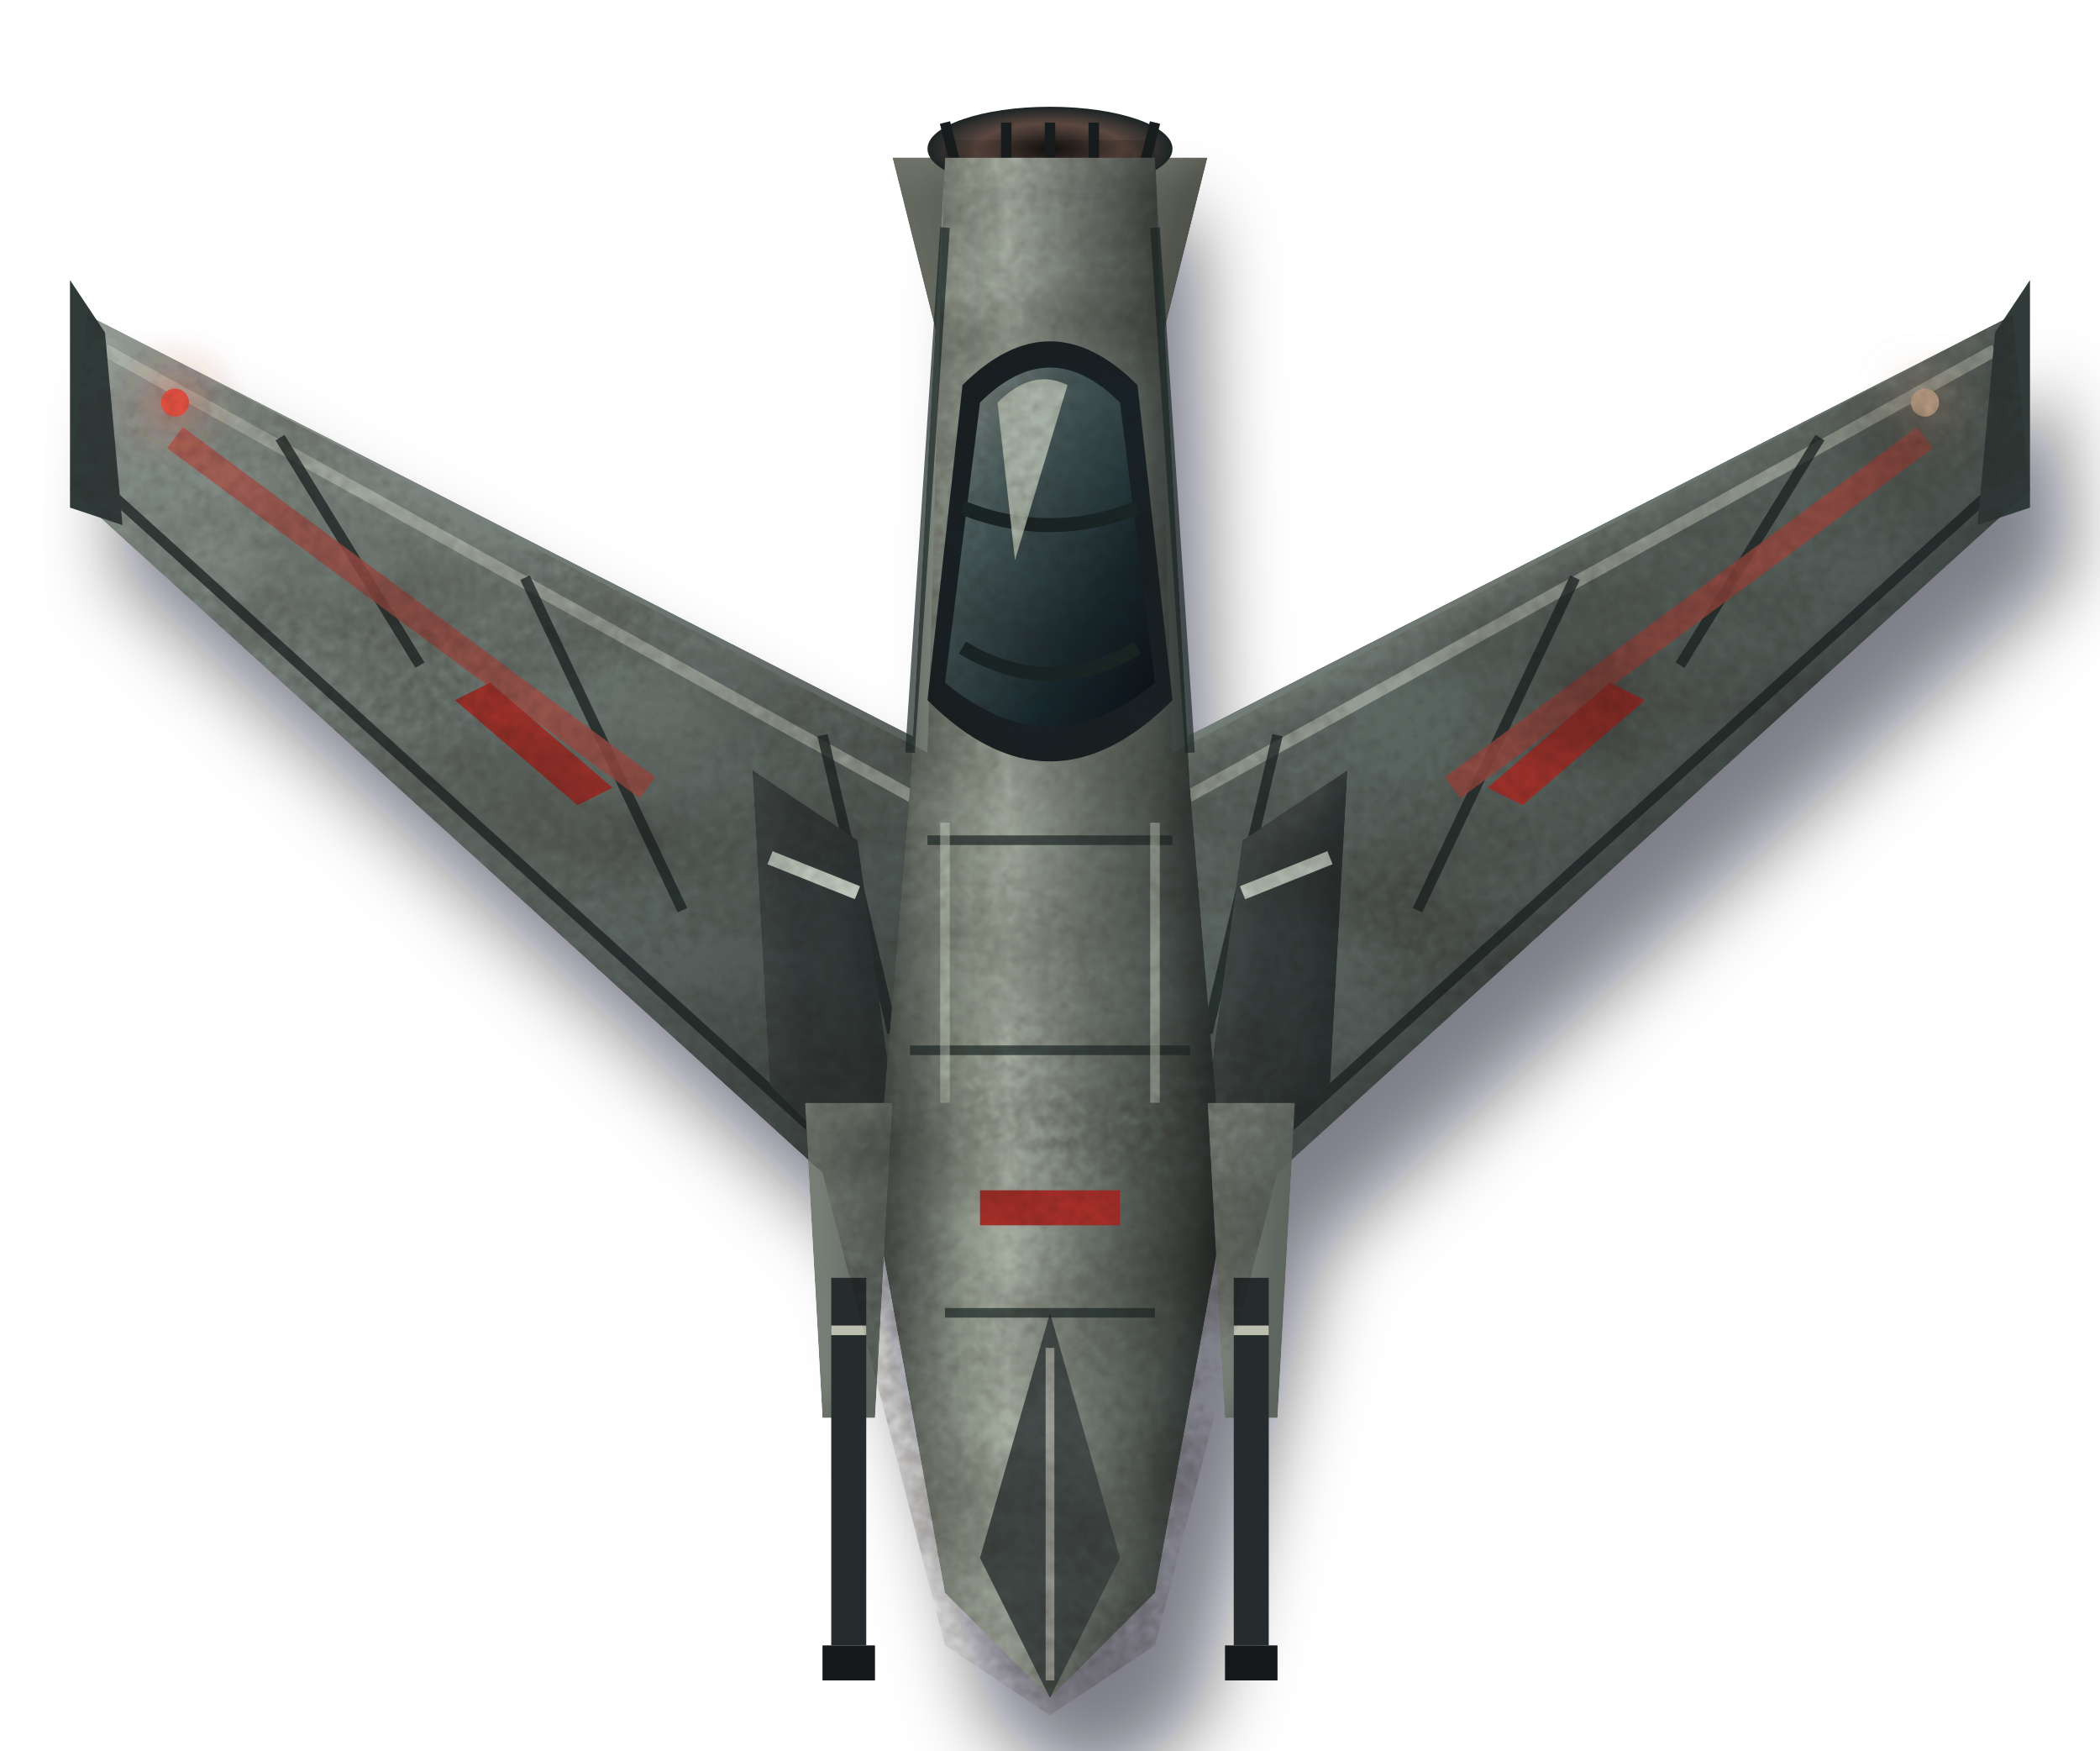
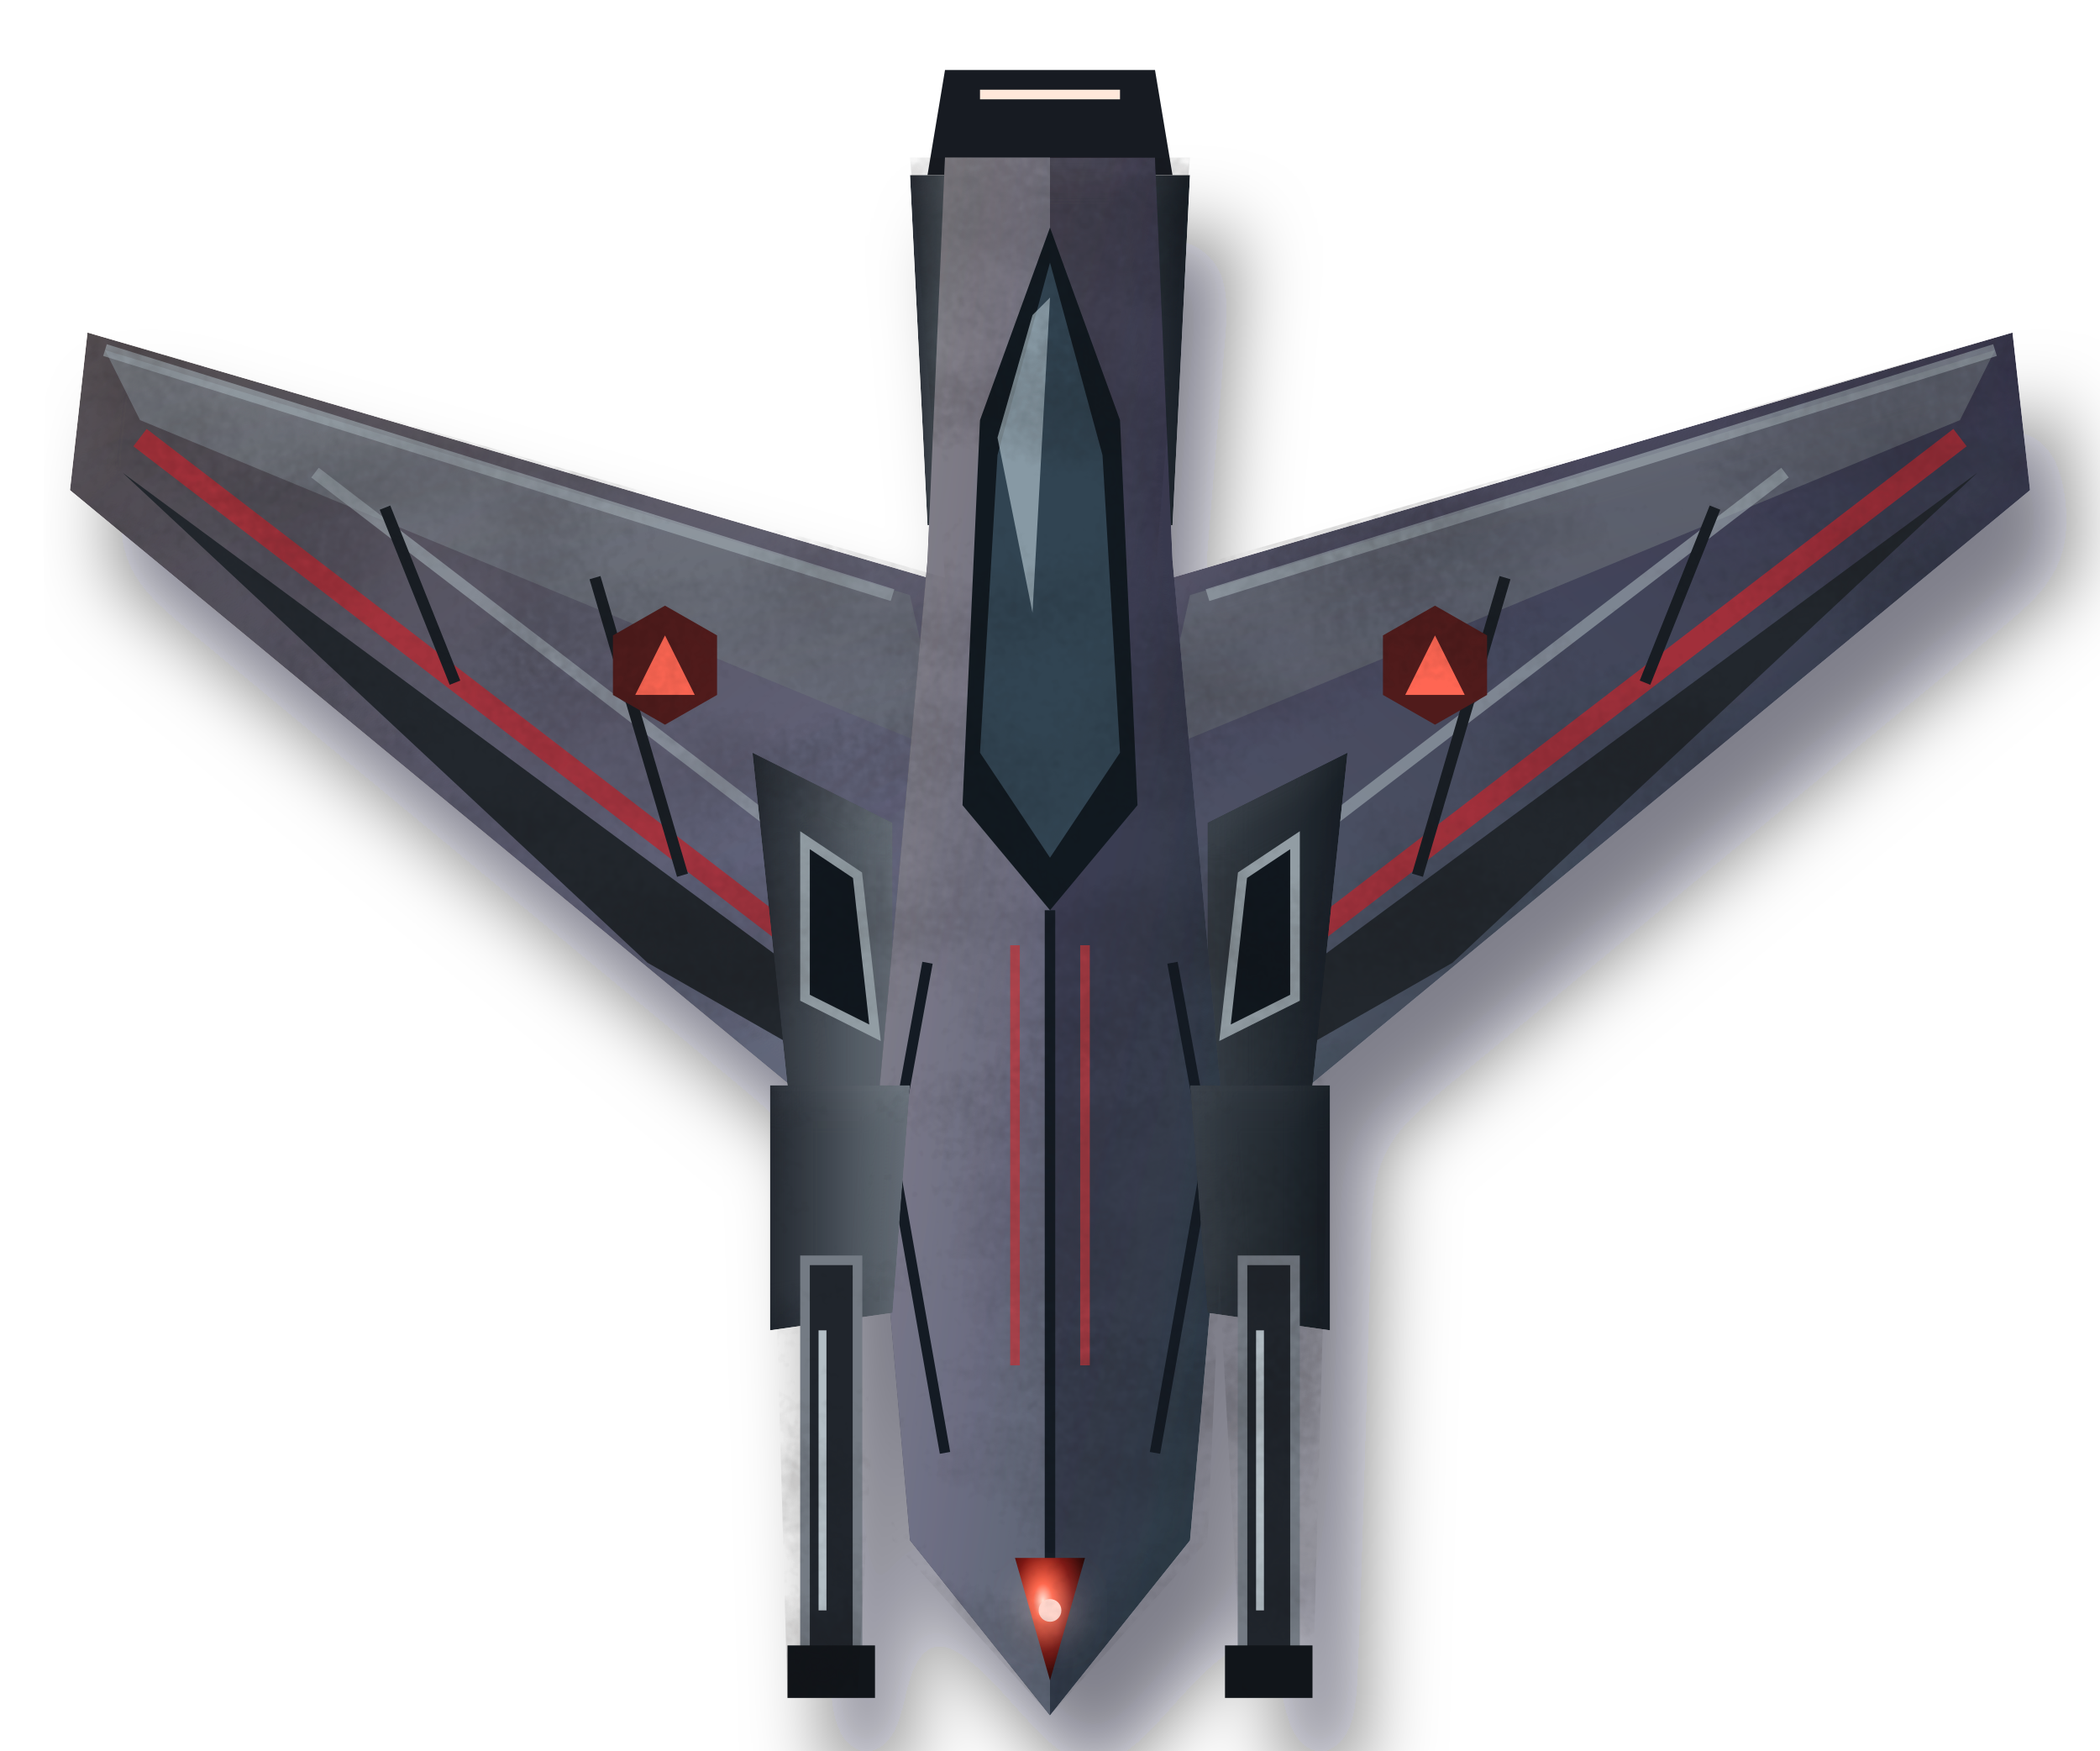
<svg xmlns="http://www.w3.org/2000/svg" xmlns:xlink="http://www.w3.org/1999/xlink" width="120" height="100" viewBox="0 0 120 100">
  <defs>
-     <filter id="bevel" x="-5%" y="-5%" width="110%" height="110%" color-interpolation-filters="sRGB">
+     <filter id="hull" x="-5%" y="-5%" width="110%" height="110%" color-interpolation-filters="sRGB">
      <feGaussianBlur in="SourceAlpha" stdDeviation="1.1" result="height" />
-       <feDiffuseLighting in="height" surfaceScale="2.6" diffuseConstant="1.18" lighting-color="#fff" result="diffuse">
-         <feDistantLight azimuth="225" elevation="52" />
+       <feDiffuseLighting in="height" surfaceScale="2.4" diffuseConstant="1.22" lighting-color="#fff" result="diffuse">
+         <feDistantLight azimuth="225" elevation="54" />
      </feDiffuseLighting>
-       <feSpecularLighting in="height" surfaceScale="2.6" specularConstant=".75" specularExponent="18" lighting-color="#fff4df" result="specular">
-         <feDistantLight azimuth="225" elevation="44" />
+       <feSpecularLighting in="height" surfaceScale="2.4" specularConstant=".95" specularExponent="30" lighting-color="#f4f9ff" result="specular">
+         <feDistantLight azimuth="225" elevation="40" />
+       </feSpecularLighting>
+       <feSpecularLighting in="height" surfaceScale="2.4" specularConstant=".5" specularExponent="14" lighting-color="#7fc4ff" result="rim">
+         <feDistantLight azimuth="30" elevation="24" />
      </feSpecularLighting>
      <feComposite in="SourceGraphic" in2="diffuse" operator="arithmetic" k1="1" result="lit" />
-       <feComposite in="specular" in2="SourceAlpha" operator="in" result="gloss" />
-       <feComposite in="gloss" in2="lit" operator="arithmetic" k2=".38" k3="1" result="shaded" />
+       <feComposite in="specular" in2="rim" operator="arithmetic" k2="1" k3=".55" result="gloss0" />
+       <feComposite in="gloss0" in2="SourceAlpha" operator="in" result="gloss" />
+       <feComposite in="gloss" in2="lit" operator="arithmetic" k2=".42" k3="1" result="shaded" />
      <feComposite in="shaded" in2="SourceAlpha" operator="in" />
    </filter>
-     <filter id="grime" x="0" y="0" width="100%" height="100%" color-interpolation-filters="sRGB">
-       <feTurbulence type="fractalNoise" baseFrequency=".07 .12" numOctaves="3" seed="13" result="mottle" />
-       <feTurbulence type="fractalNoise" baseFrequency="1.4" numOctaves="2" seed="5" result="grain" />
-       <feComposite in="mottle" in2="grain" operator="arithmetic" k2=".7" k3=".3" />
-       <feColorMatrix type="matrix" values="0 0 0 0 .1  0 0 0 0 .07  0 0 0 0 .05  -1.6 0 0 0 1.05" />
+     <filter id="wear" x="0" y="0" width="100%" height="100%" color-interpolation-filters="sRGB">
+       <feTurbulence type="fractalNoise" baseFrequency=".07 .12" numOctaves="3" seed="33" result="mottle" />
+       <feTurbulence type="fractalNoise" baseFrequency="1.6" numOctaves="2" seed="13" result="grain" />
+       <feComposite in="mottle" in2="grain" operator="arithmetic" k2=".75" k3=".25" />
+       <feColorMatrix type="matrix" values="0 0 0 0 .06  0 0 0 0 .05  0 0 0 0 .05  -1.7 0 0 0 1.02" />
      <feComposite in2="SourceAlpha" operator="in" />
    </filter>
    <filter id="shadow" x="-20%" y="-20%" width="140%" height="150%">
      <feGaussianBlur in="SourceAlpha" stdDeviation="2.2" />
      <feOffset dx="2.5" dy="4.5" result="blur" />
-       <feFlood flood-color="#02070d" flood-opacity=".5" />
+       <feFlood flood-color="#01050b" flood-opacity=".5" />
      <feComposite in2="blur" operator="in" />
    </filter>
    <filter id="glow" x="-200%" y="-200%" width="500%" height="500%">
-       <feGaussianBlur stdDeviation="1.5" result="halo" />
+       <feGaussianBlur stdDeviation="1.3" result="halo" />
      <feMerge>
        <feMergeNode in="halo" />
        <feMergeNode in="halo" />
        <feMergeNode in="SourceGraphic" />
      </feMerge>
    </filter>
-     <linearGradient id="left" x1="0" y1="0" x2="1" y2="1">
-       <stop stop-color="#85908b" />
-       <stop offset=".6" stop-color="#56605d" />
-       <stop offset="1" stop-color="#293333" />
+     <linearGradient id="wingL" x1="1" y1="1" x2="0" y2="0">
+       <stop stop-color="#626770" />
+       <stop offset=".55" stop-color="#494f58" />
+       <stop offset="1" stop-color="#353a42" />
    </linearGradient>
-     <linearGradient id="right" x1="0" y1="0" x2="1" y2="1">
-       <stop stop-color="#66726e" />
-       <stop offset=".57" stop-color="#454f4d" />
-       <stop offset="1" stop-color="#26302f" />
+     <linearGradient id="wingR" x1="0" y1="1" x2="1" y2="0">
+       <stop stop-color="#4a4e56" />
+       <stop offset=".55" stop-color="#363b43" />
+       <stop offset="1" stop-color="#272a31" />
    </linearGradient>
-     <linearGradient id="body" x1="0" x2="1">
-       <stop stop-color="#272e2d" />
-       <stop offset=".25" stop-color="#858e83" />
-       <stop offset=".38" stop-color="#a2aba0" />
-       <stop offset=".61" stop-color="#656e68" />
-       <stop offset="1" stop-color="#202827" />
+     <linearGradient id="facetL" x1="0" y1="0" x2="1" y2="1">
+       <stop stop-color="#818890" />
+       <stop offset="1" stop-color="#595e67" />
    </linearGradient>
-     <linearGradient id="glass" x1="0" x2="1" y1="0" y2="1">
-       <stop stop-color="#9aa6a1" />
-       <stop offset=".28" stop-color="#4b5d5d" />
-       <stop offset=".7" stop-color="#17282d" />
-       <stop offset="1" stop-color="#090e15" />
+     <linearGradient id="facetR" x1="0" y1="0" x2="1" y2="1">
+       <stop stop-color="#393d46" />
+       <stop offset="1" stop-color="#242830" />
    </linearGradient>
-     <radialGradient id="nozzle">
-       <stop stop-color="#10100e" />
-       <stop offset=".6" stop-color="#5c4840" />
-       <stop offset="1" stop-color="#1c2425" />
+     <linearGradient id="pod" x1="0" x2="1">
+       <stop stop-color="#191e25" />
+       <stop offset=".3" stop-color="#78818a" />
+       <stop offset=".55" stop-color="#414952" />
+       <stop offset="1" stop-color="#141a20" />
+     </linearGradient>
+     <linearGradient id="film" x1="0" y1="0" x2="1" y2="1">
+       <stop stop-color="#ff8a5c" />
+       <stop offset=".5" stop-color="#9b6bff" />
+       <stop offset="1" stop-color="#3fd0d8" />
+     </linearGradient>
+     <radialGradient id="eye" cx=".4" cy=".35" r=".7">
+       <stop stop-color="#ffe3d6" />
+       <stop offset=".2" stop-color="#ff5a3d" />
+       <stop offset=".6" stop-color="#7a1410" />
+       <stop offset="1" stop-color="#1e0605" />
    </radialGradient>
    <g id="airframe">
-       <path d="M54 8h12l1 35 48-25 1 10-43 39-7 27-6 4-6-4-7-27L4 28l1-10 48 25Z" />
+       <path d="M52 9h16l-2 24 49-14 1 9-46 38-1 22-9 10-9-10-1-22L4 28l1-9 49 14Z M44 61h7l-2 36h-4Z M69 61h7l-1 36h-4Z" />
+     </g>
+     <g id="glyph">
+       <path d="M0-4 3.5-2v4L0 4l-3.5-2v-4Z" fill="#501b1b" />
+       <path d="M0-2 2 2h-4Z" fill="#ff6653" />
    </g>
  </defs>
  <use href="#airframe" xlink:href="#airframe" filter="url(#shadow)" />
-   <g filter="url(#bevel)">
-     <path d="M54 43 5 18 4 28 47 67 55 69Z" fill="url(#left)" />
-     <path d="M66 43 115 18 116 28 73 67 65 69Z" fill="url(#right)" />
+   <g filter="url(#hull)">
+     <path d="M53 33 5 19 4 28 50 66 57 55Z" fill="url(#wingL)" />
+     <path d="M67 33 115 19 116 28 70 66 63 55Z" fill="url(#wingR)" />
+     <path d="M52 10h16l-1 20H53Z" fill="url(#pod)" />
  </g>
-   <path d="M6 20 53 46 M114 20 67 46" fill="none" stroke="#bec5b6" stroke-width=".7" opacity=".58" />
-   <g fill="none" stroke="#182221" stroke-width=".6" opacity=".75">
-     <path d="M5 27 47 65 M115 27 73 65 M16 25l8 13 M104 25l-8 13 M30 33l9 19 M90 33l-9 19 M47 42l4 17 M73 42l-4 17" />
-     <path d="M10 25 37 45 M110 25 83 45" stroke="#b33e34" stroke-width="1.5" opacity=".8" />
+   <path d="M53 33 5 19 4 28 50 66 57 55Z M67 33 115 19 116 28 70 66 63 55Z" fill="url(#film)" opacity=".1" />
+   <path d="M6 20 52 34 54 43 8 24Z M114 20 68 34 66 43 112 24Z" fill="url(#facetL)" opacity=".67" />
+   <path d="M7 27 49 58 51 63 37 55Z M113 27 71 58 69 63 83 55Z" fill="#22272d" />
+   <path d="M6 20 51 34 M114 20 69 34 M18 27 48 50 M102 27 72 50" fill="none" stroke="#a4afb6" stroke-width=".7" opacity=".6" />
+   <path d="M8 25 51 58 M112 25 69 58" fill="none" stroke="#b22b35" stroke-width="1.25" opacity=".85" />
+   <path d="M22 29 26 39 M98 29 94 39 M34 33 39 50 M86 33 81 50" fill="none" stroke="#181d23" stroke-width=".65" />
+   <use href="#glyph" xlink:href="#glyph" transform="translate(38 38) scale(.85)" />
+   <use href="#glyph" xlink:href="#glyph" transform="translate(82 38) scale(.85)" />
+   <path d="M53 10h14l-1-6H54Z" fill="#171b22" />
+   <path d="M55 6h10" stroke="#ff7a45" stroke-width="2.5" filter="url(#glow)" />
+   <path d="M56 5.4h8" stroke="#ffe8da" stroke-width=".55" />
+   <path d="M51 47 43 43 45 62 51 68Z M69 47 77 43 75 62 69 68Z" fill="url(#pod)" filter="url(#hull)" />
+   <path d="M46 48 49 50l1 9-4-2Z M74 48 71 50l-1 9 4-2Z" fill="#10171e" stroke="#929da4" stroke-width=".55" />
+   <path d="M60 98 52 88 50 65 53 32 54 9h12l1 23 3 33-2 23Z" fill="url(#facetR)" filter="url(#hull)" />
+   <path d="M60 98 52 88 50 65 53 32 54 9h6Z" fill="url(#facetL)" />
+   <path d="M60 98 52 88 50 65 53 32 54 9h12l1 23 3 33-2 23Z" fill="url(#film)" opacity=".09" />
+   <path d="M60 13 56 24l-1 22 5 6 5-6-1-22Z" fill="#111920" />
+   <path d="M60 15 57 26l-1 17 4 6 4-6-1-17Z" fill="#314452" />
+   <path d="M57 25 59 18l1-1-1 18Z" fill="#bbcdd6" opacity=".62" />
+   <path d="M60 52V94 M53 55l-2 11 3 17 M67 55l2 11-3 17" fill="none" stroke="#141b24" stroke-width=".6" />
+   <path d="M58 54v24 M62 54v24" stroke="#c03940" stroke-width=".55" opacity=".8" />
+   <path d="M60 96 58 89h4Z" fill="url(#eye)" />
+   <circle cx="60" cy="92" r=".65" fill="#ffd6cc" filter="url(#glow)" />
+   <g filter="url(#hull)">
+     <path d="M44 62h8l-1 13-7 1Z M68 62h8v14l-7-1Z" fill="url(#pod)" />
  </g>
-   <path d="M6 19 4 16 4 29l3 1Z M114 19l2-3v13l-3 1Z" fill="#303a39" />
-   <path d="M51 9h18l-3 12H54Z" fill="#52574f" filter="url(#bevel)" />
-   <ellipse cx="60" cy="8.5" rx="7" ry="2.4" fill="url(#nozzle)" />
-   <path d="M55 11 54 7 M57.5 11V7 M60 11V7 M62.5 11V7 M65 11l1-4" fill="none" stroke="#171d1e" stroke-width=".6" />
-   <path d="M49 48 43 44l1 18 8 8ZM71 48l6-4-1 18-8 8Z" fill="#252e2f" filter="url(#bevel)" />
-   <path d="M44 49 49 51 M76 49l-5 2" stroke="#bbc5ba" stroke-width=".8" />
-   <path d="M60 97 54 91 50 69l2-24 2-36h12l2 36 2 24-4 22Z" fill="url(#body)" filter="url(#bevel)" />
-   <path d="M60 97 56 89l4-14 4 14Z" fill="#424b49" />
-   <path d="M60 96v-19" stroke="#c3c5b8" stroke-width=".5" opacity=".67" />
-   <path d="M55 22q5-5 10 0l2 18q-7 7-14 0Z" fill="#182125" />
-   <path d="M56 23q4-4 8 0l2 16q-6 5-12 0Z" fill="url(#glass)" />
-   <path d="M55 29q5 2 10 0 M55 37q5 3 10 0" fill="none" stroke="#192626" stroke-width=".8" />
-   <path d="M57 23q2-2 4-1l-3 10Z" fill="#d2d8c7" opacity=".7" />
-   <g fill="none" stroke-width=".55">
-     <path d="M53 48h14 M52 60h16 M54 75h12 M54 13 52 43 M66 13l2 30" stroke="#1b2827" opacity=".7" />
-     <path d="M54 47v16 M66 47v16" stroke="#cad3c3" opacity=".5" />
-   </g>
-   <g filter="url(#bevel)" fill="#616a64">
-     <path d="M46 63h5l-1 18h-3Z M69 63h5l-1 18h-3Z" />
-   </g>
-   <path d="M47.5 73h2V94h-2Z M70.5 73h2V94h-2Z" fill="#262c2d" />
-   <path d="M47.5 76h2 M70.5 76h2" stroke="#bdc0ae" stroke-width=".55" />
-   <path d="M47 94h3v2h-3Z M70 94h3v2h-3Z" fill="#16191b" />
-   <path d="M28 39l7 6-2 1-7-6Z M92 39l-7 6 2 1 7-6Z" fill="#9c302a" />
-   <path d="M56 69h8" stroke="#a52e29" stroke-width="2" />
-   <circle cx="10" cy="23" r=".8" fill="#dd5040" filter="url(#glow)" />
-   <circle cx="110" cy="23" r=".8" fill="#d3b397" filter="url(#glow)" />
-   <use href="#airframe" xlink:href="#airframe" filter="url(#grime)" opacity=".49" />
+   <path d="M46 72h3v23h-3Z M71 72h3v23h-3Z" fill="#20252c" stroke="#747b84" stroke-width=".55" />
+   <path d="M47 76v16 M72 76v16" stroke="#b3bec5" stroke-width=".45" />
+   <path d="M45 94h5v3h-5Z M70 94h5v3h-5Z" fill="#11151a" />
+   <path d="M47 97h2 M71 97h2" stroke="#ed5751" stroke-width="1.2" filter="url(#glow)" />
+   <use href="#airframe" xlink:href="#airframe" filter="url(#wear)" opacity=".3" />
</svg>
